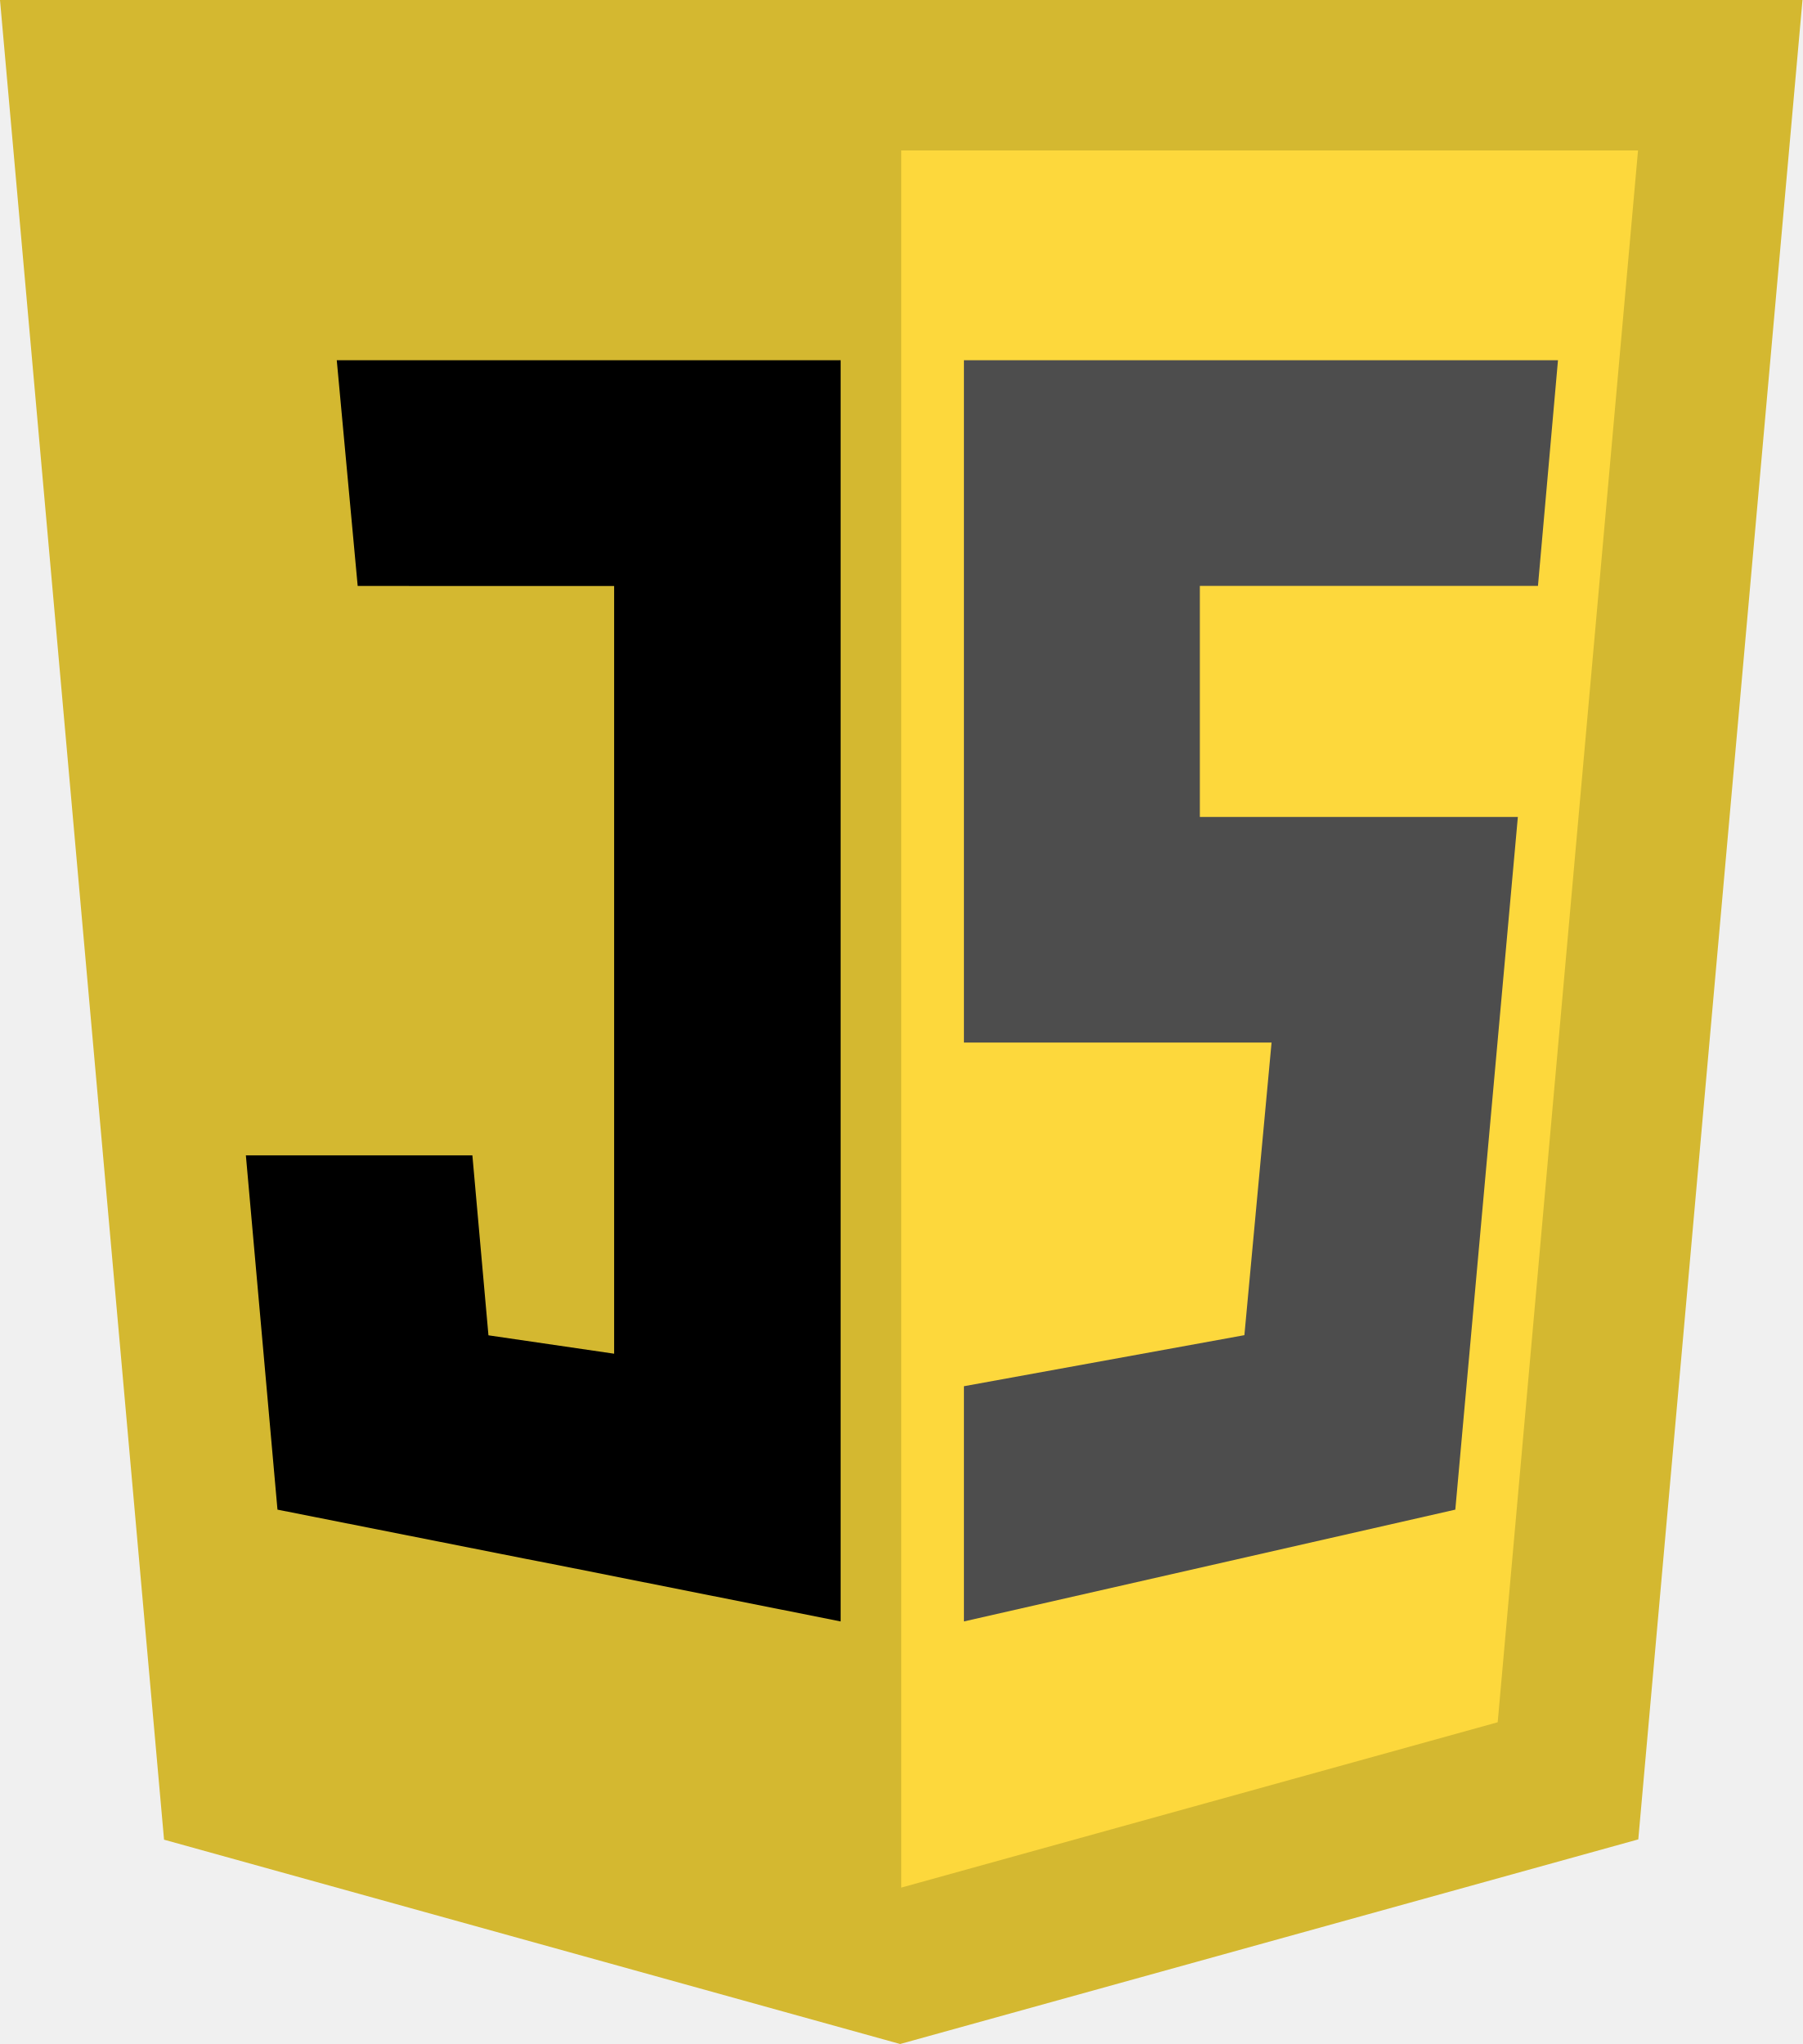
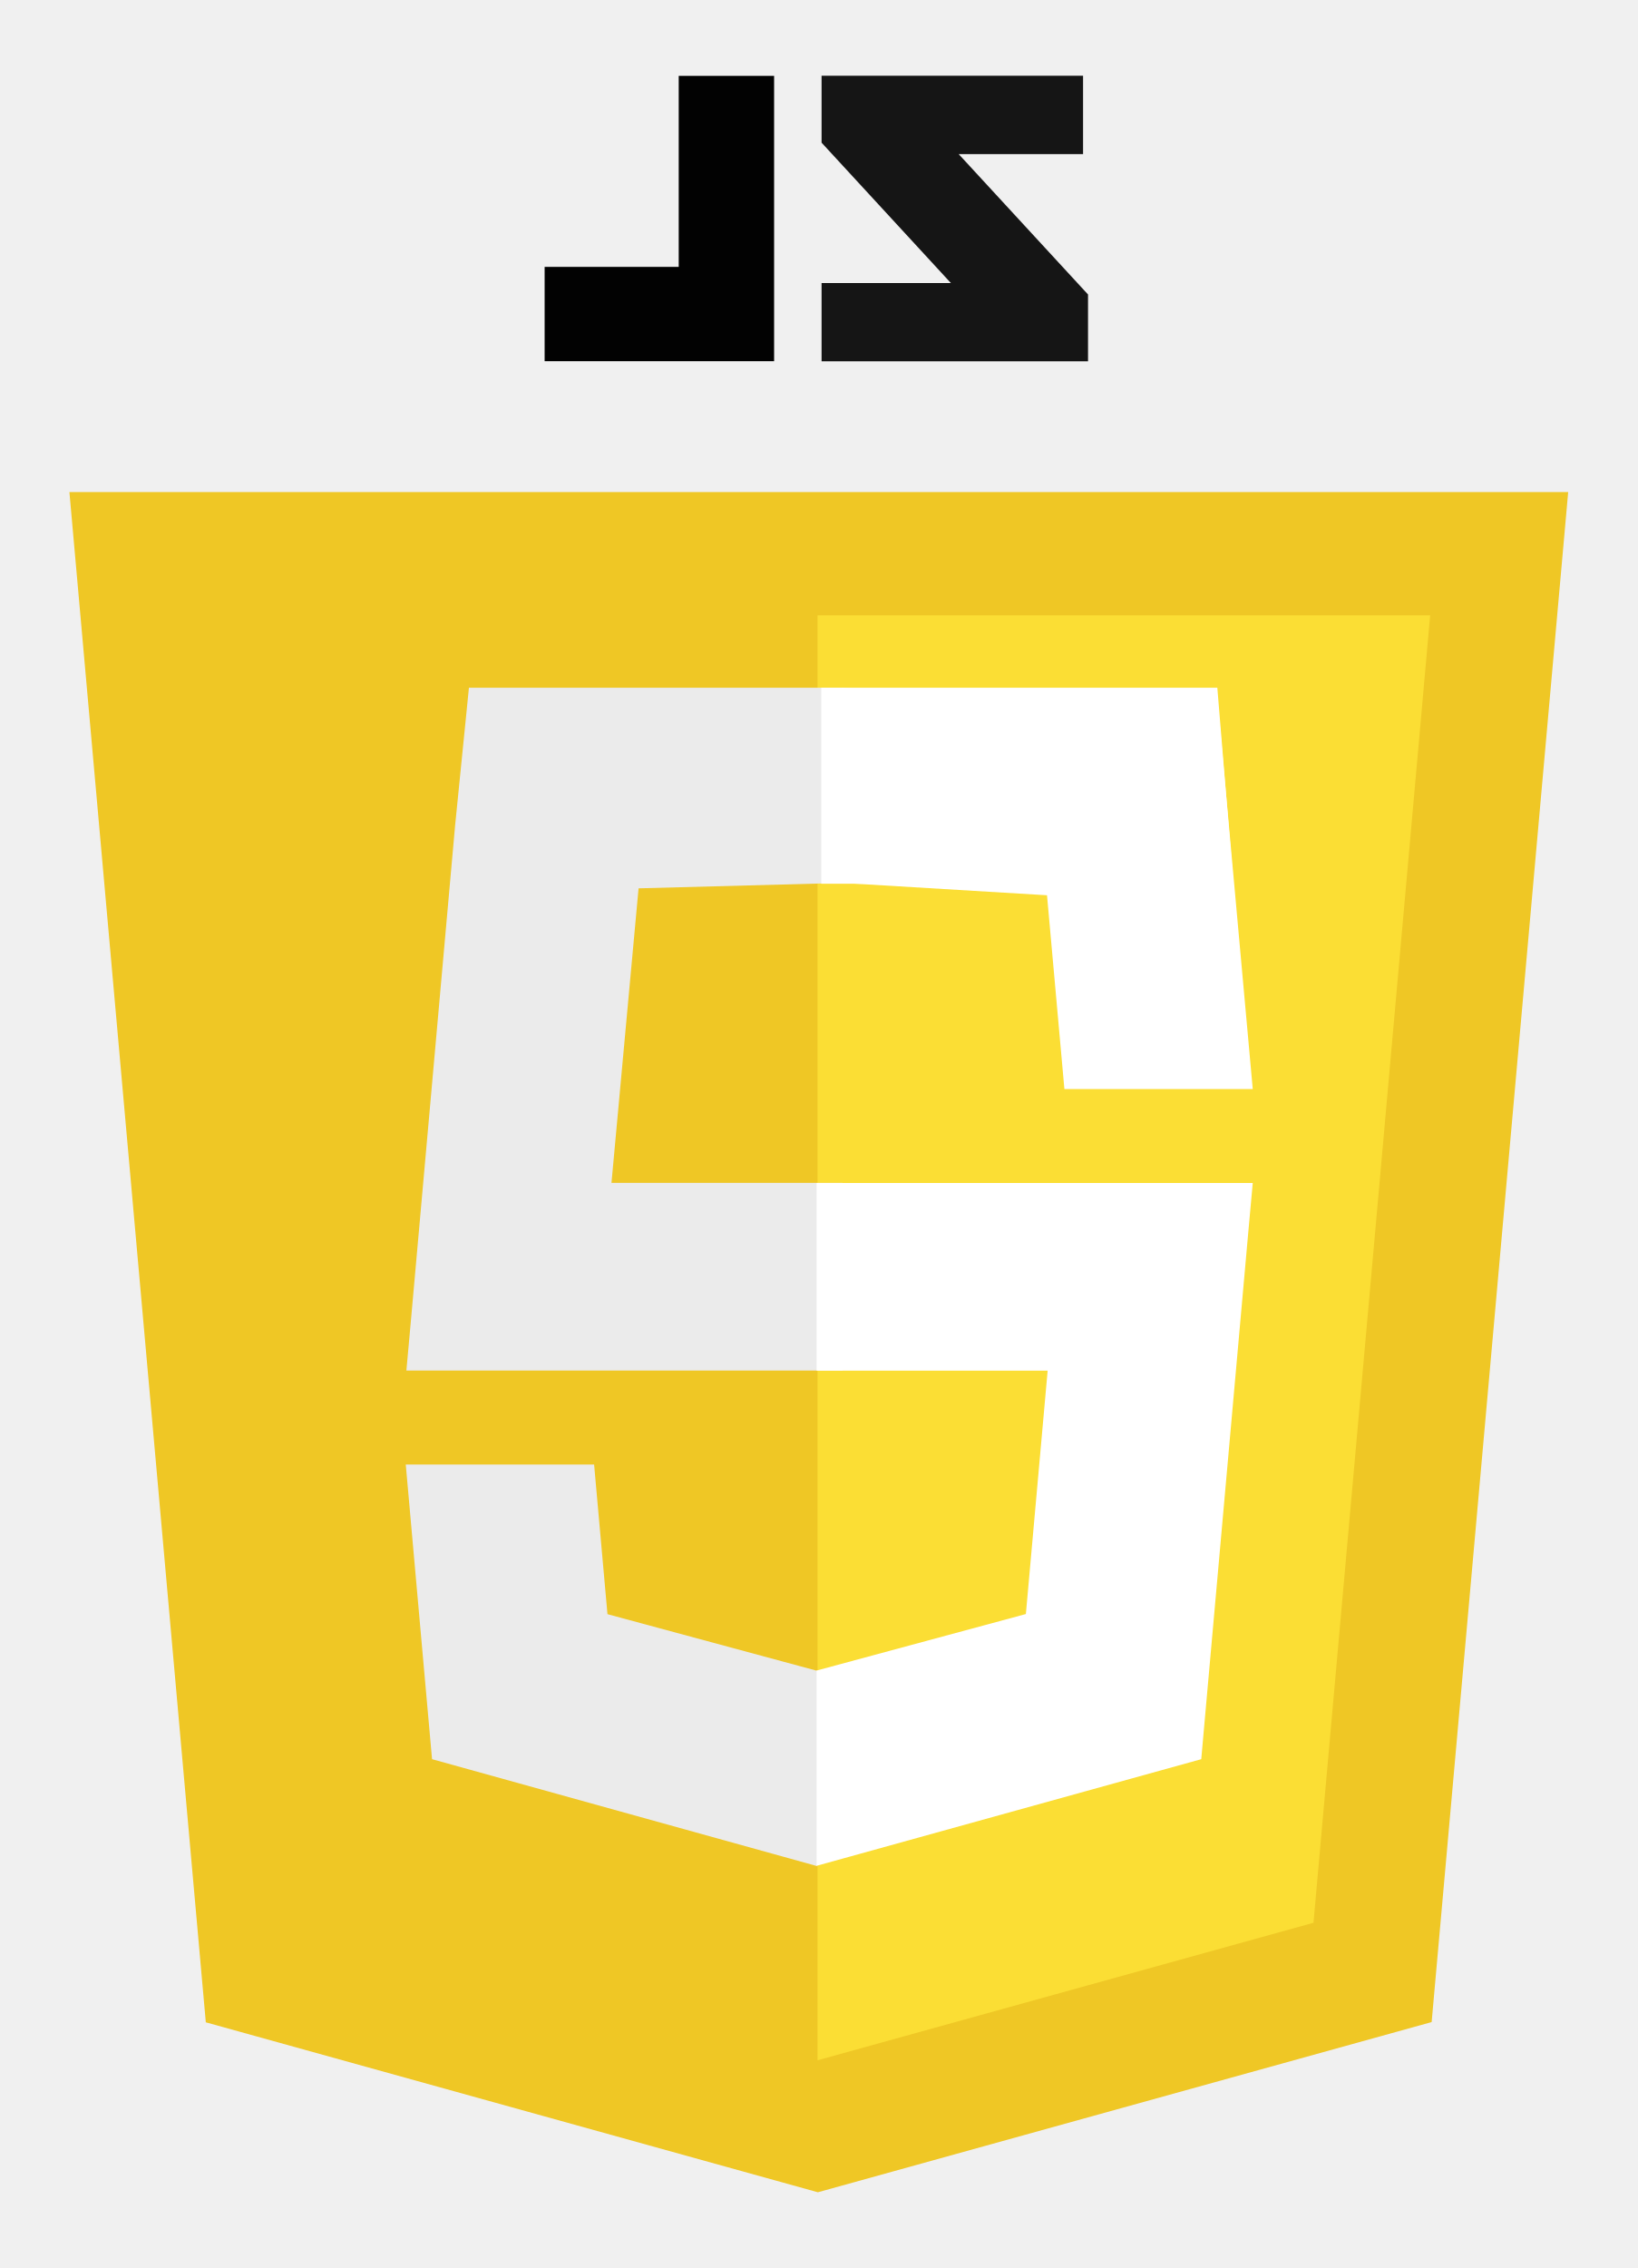
- <svg xmlns="http://www.w3.org/2000/svg" version="1.1" width="297.45" height="337.341" viewBox="0 0 297.45 337.341" id="svg2">
-   <defs id="defs8" />
-   <g transform="translate(-0.071,-82.67)" id="Layer_1" style="fill:none;stroke:none">
-     <path d="M 27.142,386.29 0.071,82.67 l 297.45,0 -27.096,303.571 -121.811,33.77 L 27.142,386.29 z m 0,0" id="path13" style="fill:#d4b830;fill-opacity:1" />
-     <path d="m 148.798,394.199 98.427,-27.288 23.157,-259.415 -121.584,0 0,286.703 z m 0,0" id="path15" style="fill:#fdd83c;fill-opacity:1" />
-     <g transform="translate(55,142)" id="Group">
-       <path d="m 195.551,75.496 -52.479,0 0,-38.132 55.797,0 3.303,-37.239 -98.033,0 0,112.607 50.768,0 -4.484,48.294 -46.284,8.426 0,38.819 81.091,-18.451 z" id="path18" style="fill:#4d4d4d;fill-opacity:1" />
-       <path d="m 83.796,0.125 -83.151,0 3.453,37.254 42.319,3.4e-4 0,126.706 -20.741,-3.035 -2.652,-29.698 c 0,0 -24.919,0 -37.379,0 l 5.216,58.467 c 92.935,18.451 0.352,-0.013 92.935,18.451 z" id="path24" style="fill:#000000;fill-opacity:1" />
+ <svg xmlns="http://www.w3.org/2000/svg" version="1.1" id="Layer_1" x="0px" y="0px" width="325px" height="450px" viewBox="0 0 325 450" enable-background="new 0 0 325 450" xml:space="preserve">
+   <g>
+     <polygon fill="#EFC725" points="40.845,401.254 13.775,97.632 311.225,97.632 284.127,401.205 162.318,434.975  " />
+     <polygon fill="#FBDE34" points="162.25,408.787 260.678,381.5 283.836,122.083 162.25,122.083  " />
+     <polygon fill="#EBEBEB" points="162.193,331.426 162.031,331.473 120.559,320.272 117.906,290.575 97.756,290.575 80.527,290.575    85.744,349.043 162.021,370.219 162.193,370.17  " />
+     <polygon fill="#EBEBEB" points="167.209,271.937 167.209,234.7 121.355,234.7 126.732,176.258 167.312,175.177 167.209,136.454    93.065,136.454 90.311,163.903 81.559,261.938 80.651,271.937 90.686,271.937  " />
+     <polygon fill="#FFFFFF" points="166.957,175.229 167.12,175.183 207.791,177.632 211.242,216.079 231.393,216.079 248.623,216.079    242.109,144.133 167.129,136.437 166.957,136.485  " />
+     <polyline fill="#FFFFFF" points="244.784,175.343 241.593,136.454 162.99,136.454 162.99,160.606 162.99,175.246 162.99,175.343    244.784,175.343  " />
+     <polygon fill="#FFFFFF" points="162.064,234.718 162.064,271.954 207.918,271.954 203.596,320.247 162.064,331.459    162.064,370.201 238.404,349.043 238.963,342.752 247.715,244.717 248.623,234.718 238.588,234.718  " />
+     <path fill="#FFFFFF" d="M240,173.693" />
+     <g>
+       <polygon fill="#151515" points="214.945,30.571 190.256,30.571 215.932,58.431 215.932,71.691 163.049,71.691 163.049,56.165     188.719,56.165 163.049,28.306 163.049,15.025 214.945,15.025 214.945,30.571   " />
+       <path fill="#020202" d="M153.631,15.05v56.617h-45.543V52.953h26.613V15.05h18.928H153.631z" />
    </g>
+     <path fill="#FFFFFF" d="M239.51,173.693" />
  </g>
</svg>
